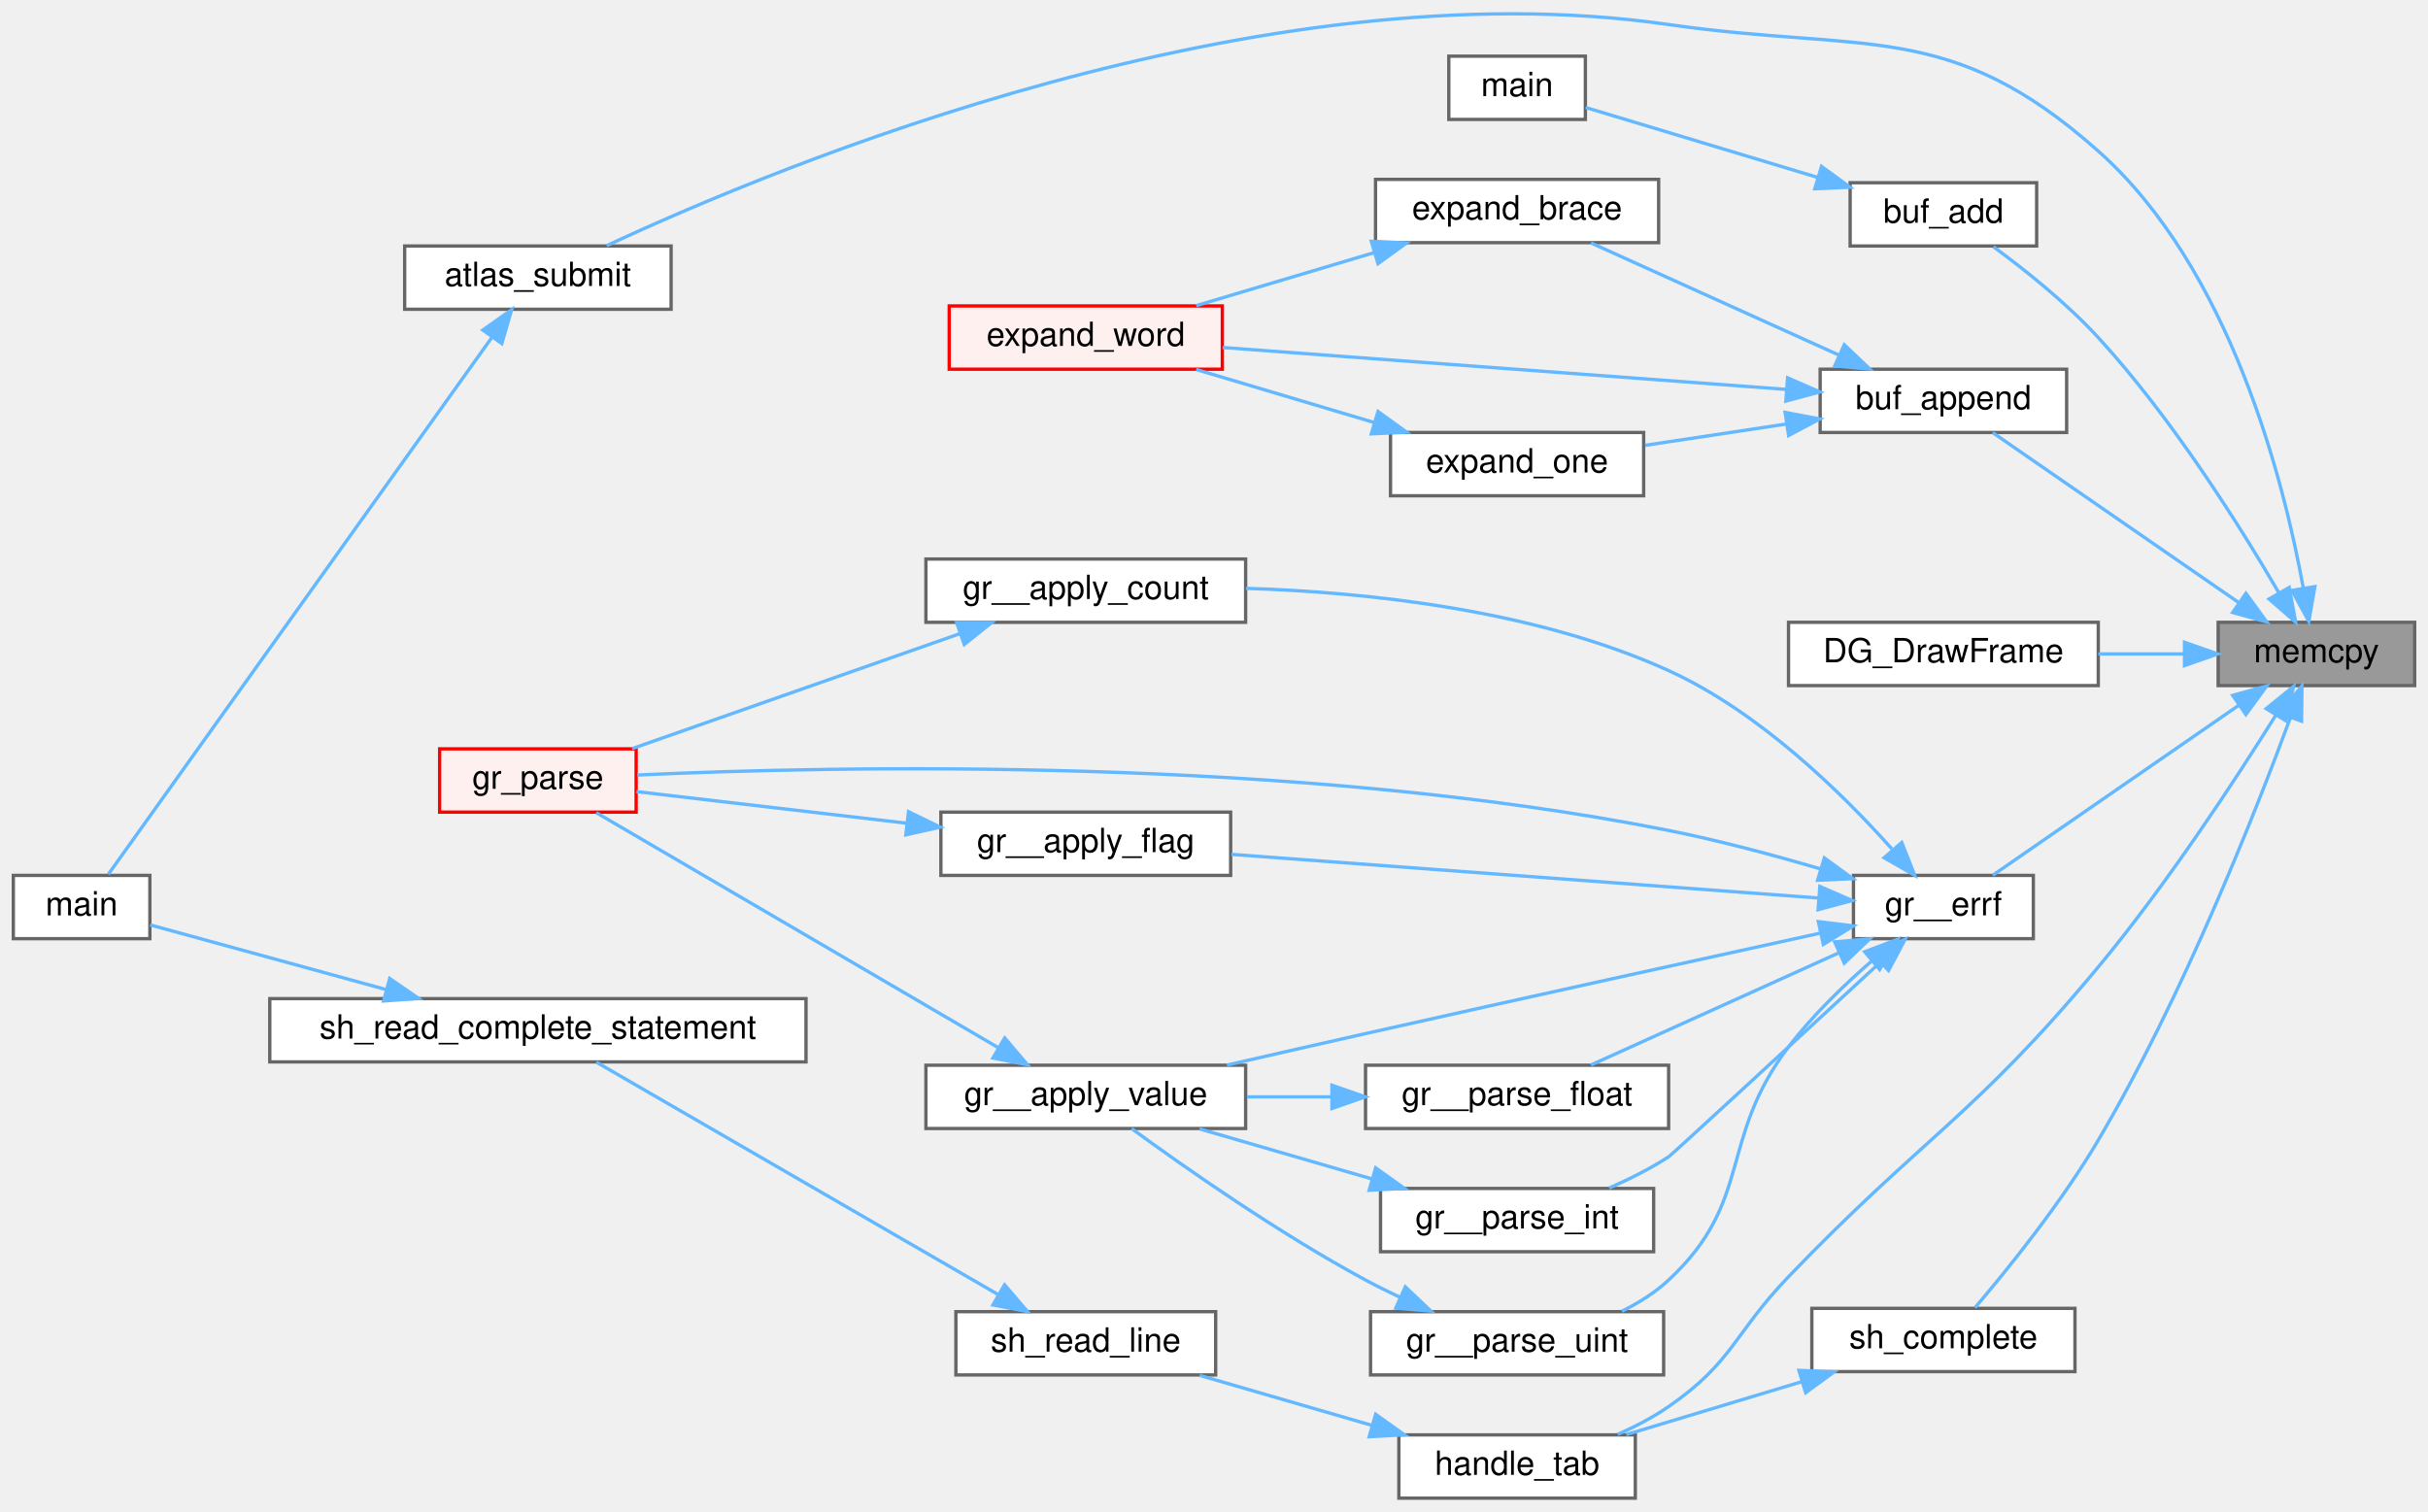
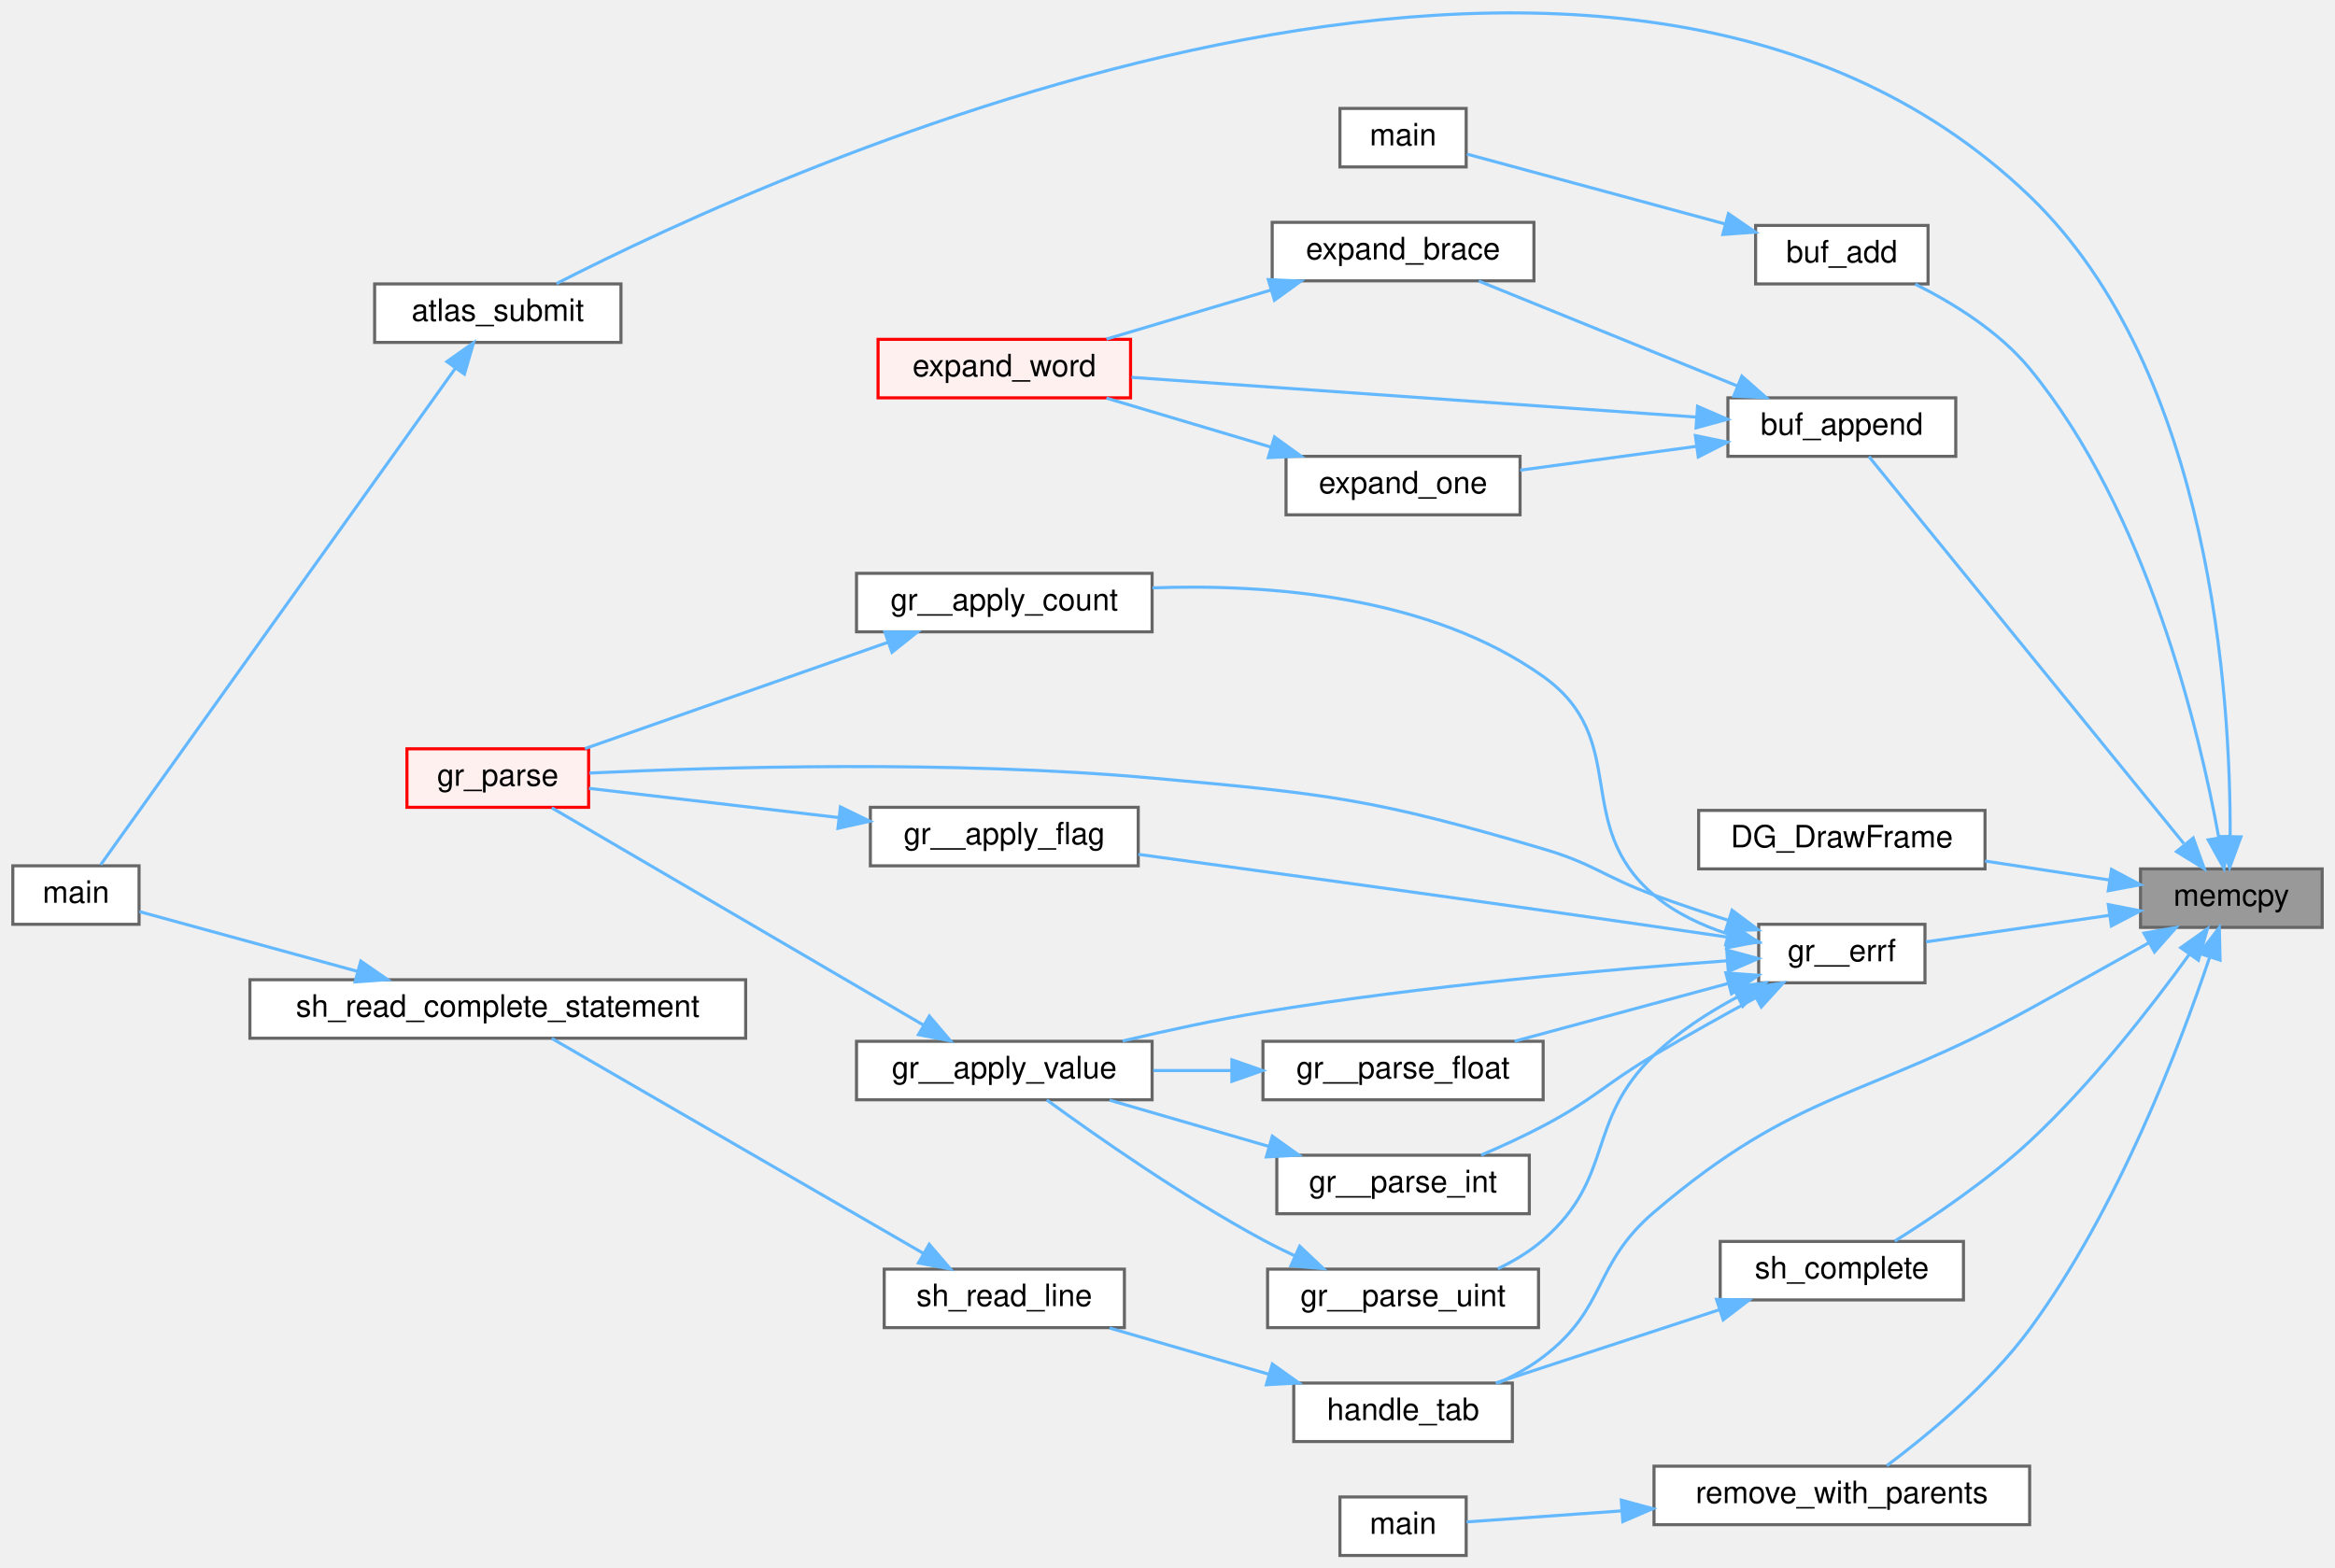
- <svg xmlns="http://www.w3.org/2000/svg" xmlns:xlink="http://www.w3.org/1999/xlink" width="729pt" height="454pt" viewBox="0.00 0.00 729.00 453.73">
-   <g id="graph0" class="graph" transform="scale(1 1) rotate(0) translate(4 449.73)">
+ <svg xmlns="http://www.w3.org/2000/svg" xmlns:xlink="http://www.w3.org/1999/xlink" width="758pt" height="509pt" viewBox="0.00 0.00 758.00 509.22">
+   <g id="graph0" class="graph" transform="scale(1 1) rotate(0) translate(4 505.22)">
    <g id="Node000001" class="node">
      <g id="a_Node000001">
        <a xlink:title=" ">
-           <polygon fill="#999999" stroke="#666666" points="721,-263 662,-263 662,-244 721,-244 721,-263" />
-           <text text-anchor="middle" x="691.5" y="-251" font-family="Helvetica,sans-Serif" font-size="10.00">memcpy</text>
+           <polygon fill="#999999" stroke="#666666" points="750,-223 691,-223 691,-204 750,-204 750,-223" />
+           <text text-anchor="middle" x="720.5" y="-211" font-family="Helvetica,sans-Serif" font-size="10.00">memcpy</text>
        </a>
      </g>
    </g>
    <g id="Node000002" class="node">
      <g id="a_Node000002">
        <a xlink:href="atlas__stub_8c.html#a34a39eb846920e477d6fc59cc68bdbfc" target="_top" xlink:title="Load the TTF at font_path, rasterize ASCII + box-drawing + a few Latin-1 glyphs, and submit the atlas...">
-           <polygon fill="white" stroke="#666666" points="197.5,-376 117.5,-376 117.5,-357 197.5,-357 197.5,-376" />
-           <text text-anchor="middle" x="157.5" y="-364" font-family="Helvetica,sans-Serif" font-size="10.00">atlas_submit</text>
+           <polygon fill="white" stroke="#666666" points="197.5,-413 117.5,-413 117.5,-394 197.5,-394 197.5,-413" />
+           <text text-anchor="middle" x="157.5" y="-401" font-family="Helvetica,sans-Serif" font-size="10.00">atlas_submit</text>
        </a>
      </g>
    </g>
    <g id="edge1_Node000001_Node000002" class="edge">
      <g id="a_edge1_Node000001_Node000002">
        <a xlink:title=" ">
-           <path fill="none" stroke="#63b8ff" d="M687.56,-273.26C681.73,-305.48 665.64,-369.26 626,-404.5 581.33,-444.21 556.16,-433.97 497,-442.5 374.2,-460.21 229.84,-400.21 178.14,-376.09" />
-           <polygon fill="#63b8ff" stroke="#63b8ff" points="691.04,-273.72 689.22,-263.28 684.13,-272.57 691.04,-273.72" />
+           <path fill="none" stroke="#63b8ff" d="M720.11,-233.52C720.3,-277.8 714.21,-384.6 655,-441.5 517.56,-573.59 248.54,-449.94 176.57,-413.11" />
+           <polygon fill="#63b8ff" stroke="#63b8ff" points="723.61,-233.4 719.95,-223.46 716.61,-233.51 723.61,-233.4" />
        </a>
      </g>
    </g>
    <g id="Node000004" class="node">
      <g id="a_Node000004">
        <a xlink:href="ls_8c.html#afa7f1f48b7333fc91fc8796d6a1fd7d7" target="_top" xlink:title=" ">
-           <polygon fill="white" stroke="#666666" points="607.5,-395 551.5,-395 551.5,-376 607.5,-376 607.5,-395" />
-           <text text-anchor="middle" x="579.5" y="-383" font-family="Helvetica,sans-Serif" font-size="10.00">buf_add</text>
+           <polygon fill="white" stroke="#666666" points="622,-432 566,-432 566,-413 622,-413 622,-432" />
+           <text text-anchor="middle" x="594" y="-420" font-family="Helvetica,sans-Serif" font-size="10.00">buf_add</text>
        </a>
      </g>
    </g>
    <g id="edge3_Node000001_Node000004" class="edge">
      <g id="a_edge3_Node000001_Node000004">
        <a xlink:title=" ">
-           <path fill="none" stroke="#63b8ff" d="M680.27,-271.79C668.6,-291.8 648.23,-324.26 626,-348.5 616.5,-358.85 604.02,-368.8 594.54,-375.76" />
-           <polygon fill="#63b8ff" stroke="#63b8ff" points="683.34,-273.47 685.27,-263.05 677.27,-269.99 683.34,-273.47" />
+           <path fill="none" stroke="#63b8ff" d="M716.4,-233.29C710.14,-267.63 693.23,-339.04 655,-385.5 645.12,-397.5 630.28,-406.7 617.83,-412.93" />
+           <polygon fill="#63b8ff" stroke="#63b8ff" points="719.89,-233.6 718.12,-223.16 712.99,-232.43 719.89,-233.6" />
        </a>
      </g>
    </g>
    <g id="Node000006" class="node">
      <g id="a_Node000006">
        <a xlink:href="expand_8c.html#ac4648bb165875a636b911892835620fc" target="_top" xlink:title=" ">
-           <polygon fill="white" stroke="#666666" points="616.5,-339 542.5,-339 542.5,-320 616.5,-320 616.5,-339" />
-           <text text-anchor="middle" x="579.5" y="-327" font-family="Helvetica,sans-Serif" font-size="10.00">buf_append</text>
+           <polygon fill="white" stroke="#666666" points="631,-376 557,-376 557,-357 631,-357 631,-376" />
+           <text text-anchor="middle" x="594" y="-364" font-family="Helvetica,sans-Serif" font-size="10.00">buf_append</text>
        </a>
      </g>
    </g>
    <g id="edge5_Node000001_Node000006" class="edge">
      <g id="a_edge5_Node000001_Node000006">
        <a xlink:title=" ">
-           <path fill="none" stroke="#63b8ff" d="M668.12,-268.96C646,-284.25 612.86,-307.14 594.32,-319.95" />
-           <polygon fill="#63b8ff" stroke="#63b8ff" points="670.33,-271.69 676.57,-263.13 666.35,-265.93 670.33,-271.69" />
+           <path fill="none" stroke="#63b8ff" d="M705.07,-231.23C678.63,-263.73 623.22,-331.82 602.79,-356.93" />
+           <polygon fill="#63b8ff" stroke="#63b8ff" points="708.12,-233.04 711.71,-223.07 702.69,-228.62 708.12,-233.04" />
        </a>
      </g>
    </g>
    <g id="Node000027" class="node">
      <g id="a_Node000027">
        <a xlink:href="dg__alcor_8c.html#ac961e3bac042ea56ba97935d8f3f2382" target="_top" xlink:title=" ">
-           <polygon fill="white" stroke="#666666" points="626,-263 533,-263 533,-244 626,-244 626,-263" />
-           <text text-anchor="middle" x="579.5" y="-251" font-family="Helvetica,sans-Serif" font-size="10.00">DG_DrawFrame</text>
+           <polygon fill="white" stroke="#666666" points="640.5,-242 547.5,-242 547.5,-223 640.5,-223 640.5,-242" />
+           <text text-anchor="middle" x="594" y="-230" font-family="Helvetica,sans-Serif" font-size="10.00">DG_DrawFrame</text>
        </a>
      </g>
    </g>
    <g id="edge11_Node000001_Node000027" class="edge">
      <g id="a_edge11_Node000001_Node000027">
        <a xlink:title=" ">
-           <path fill="none" stroke="#63b8ff" d="M651.72,-253.5C643.41,-253.5 634.55,-253.5 626.02,-253.5" />
-           <polygon fill="#63b8ff" stroke="#63b8ff" points="651.89,-257 661.89,-253.5 651.89,-250 651.89,-257" />
+           <path fill="none" stroke="#63b8ff" d="M681.05,-219.37C668.22,-221.33 653.81,-223.52 640.51,-225.55" />
+           <polygon fill="#63b8ff" stroke="#63b8ff" points="681.58,-222.83 690.94,-217.86 680.52,-215.91 681.58,-222.83" />
        </a>
      </g>
    </g>
    <g id="Node000028" class="node">
      <g id="a_Node000028">
        <a xlink:href="grendizer_8c.html#a567dd32fb181a8127afb574abb37fb6b" target="_top" xlink:title="Write a formatted diagnostic to buf or fallback stream. Truncates with &quot;...&quot; when buf is too small; f...">
-           <polygon fill="white" stroke="#666666" points="606.5,-187 552.5,-187 552.5,-168 606.5,-168 606.5,-187" />
-           <text text-anchor="middle" x="579.5" y="-175" font-family="Helvetica,sans-Serif" font-size="10.00">gr__errf</text>
+           <polygon fill="white" stroke="#666666" points="621,-205 567,-205 567,-186 621,-186 621,-205" />
+           <text text-anchor="middle" x="594" y="-193" font-family="Helvetica,sans-Serif" font-size="10.00">gr__errf</text>
        </a>
      </g>
    </g>
    <g id="edge12_Node000001_Node000028" class="edge">
      <g id="a_edge12_Node000001_Node000028">
        <a xlink:title=" ">
-           <path fill="none" stroke="#63b8ff" d="M668.12,-238.04C646,-222.75 612.86,-199.86 594.32,-187.05" />
-           <polygon fill="#63b8ff" stroke="#63b8ff" points="666.35,-241.07 676.57,-243.87 670.33,-235.31 666.35,-241.07" />
+           <path fill="none" stroke="#63b8ff" d="M680.9,-207.92C661.55,-205.12 638.61,-201.8 621.31,-199.3" />
+           <polygon fill="#63b8ff" stroke="#63b8ff" points="680.54,-211.4 690.94,-209.37 681.54,-204.48 680.54,-211.4" />
        </a>
      </g>
    </g>
    <g id="Node000036" class="node">
      <g id="a_Node000036">
        <a xlink:href="edit_8c.html#aef85398be164e56341e0058981c07026" target="_top" xlink:title="Handle a Tab keypress: complete or list candidates.">
-           <polygon fill="white" stroke="#666666" points="487,-19 416,-19 416,0 487,0 487,-19" />
-           <text text-anchor="middle" x="451.5" y="-7" font-family="Helvetica,sans-Serif" font-size="10.00">handle_tab</text>
+           <polygon fill="white" stroke="#666666" points="487,-56 416,-56 416,-37 487,-37 487,-56" />
+           <text text-anchor="middle" x="451.5" y="-44" font-family="Helvetica,sans-Serif" font-size="10.00">handle_tab</text>
        </a>
      </g>
    </g>
    <g id="edge26_Node000001_Node000036" class="edge">
      <g id="a_edge26_Node000001_Node000036">
        <a xlink:title=" ">
-           <path fill="none" stroke="#63b8ff" d="M679.37,-235.22C667.2,-215.74 646.65,-184.35 626,-159.5 588.64,-114.54 573.5,-108.65 533,-66.5 516.66,-49.49 516.4,-40.91 497,-27.5 492.34,-24.28 487.01,-21.5 481.71,-19.15" />
-           <polygon fill="#63b8ff" stroke="#63b8ff" points="676.41,-237.08 684.64,-243.74 682.36,-233.4 676.41,-237.08" />
+           <path fill="none" stroke="#63b8ff" d="M693.69,-198.99C681.91,-192.4 667.77,-184.52 655,-177.5 600.97,-147.81 579.89,-151.52 533,-111.5 512.99,-94.42 517.93,-80.44 497,-64.5 492.62,-61.17 487.55,-58.36 482.42,-56.02" />
+           <polygon fill="#63b8ff" stroke="#63b8ff" points="692.12,-202.13 702.56,-203.96 695.55,-196.02 692.12,-202.13" />
        </a>
      </g>
    </g>
    <g id="Node000039" class="node">
      <g id="a_Node000039">
-         <a xlink:href="complete_8c.html#a95e6a6a7a934dd84cddf2a15ac83b1c8" target="_top" xlink:title="Compute completions for prefix.">
-           <polygon fill="white" stroke="#666666" points="619,-57 540,-57 540,-38 619,-38 619,-57" />
-           <text text-anchor="middle" x="579.5" y="-45" font-family="Helvetica,sans-Serif" font-size="10.00">sh_complete</text>
+         <a xlink:href="rmdir_8c.html#a0bb729a5841d9b68c065e316c29f68a3" target="_top" xlink:title="Remove a directory and optionally its content and ancestor components.">
+           <polygon fill="white" stroke="#666666" points="655,-29 533,-29 533,-10 655,-10 655,-29" />
+           <text text-anchor="middle" x="594" y="-17" font-family="Helvetica,sans-Serif" font-size="10.00">remove_with_parents</text>
        </a>
      </g>
    </g>
    <g id="edge30_Node000001_Node000039" class="edge">
      <g id="a_edge30_Node000001_Node000039">
        <a xlink:title=" ">
-           <path fill="none" stroke="#63b8ff" d="M683.67,-234.32C673.13,-205.74 651.44,-150.69 626,-107.5 614.85,-88.58 598.74,-68.65 588.98,-57.19" />
-           <polygon fill="#63b8ff" stroke="#63b8ff" points="680.45,-235.7 687.15,-243.9 687.03,-233.31 680.45,-235.7" />
+           <path fill="none" stroke="#63b8ff" d="M713.39,-194.11C703.87,-165.8 683.58,-112.3 655,-73.5 641.79,-55.56 621.84,-39.07 608.62,-29.16" />
+           <polygon fill="#63b8ff" stroke="#63b8ff" points="710.17,-195.54 716.6,-203.96 716.83,-193.37 710.17,-195.54" />
+         </a>
+       </g>
+     </g>
+     <g id="Node000041" class="node">
+       <g id="a_Node000041">
+         <a xlink:href="complete_8c.html#a95e6a6a7a934dd84cddf2a15ac83b1c8" target="_top" xlink:title="Compute completions for prefix.">
+           <polygon fill="white" stroke="#666666" points="633.5,-102 554.5,-102 554.5,-83 633.5,-83 633.5,-102" />
+           <text text-anchor="middle" x="594" y="-90" font-family="Helvetica,sans-Serif" font-size="10.00">sh_complete</text>
+         </a>
+       </g>
+     </g>
+     <g id="edge32_Node000001_Node000041" class="edge">
+       <g id="a_edge32_Node000001_Node000041">
+         <a xlink:title=" ">
+           <path fill="none" stroke="#63b8ff" d="M706.75,-195.11C694.58,-178.28 675.14,-153.21 655,-134.5 641.4,-121.87 623.79,-109.98 611.18,-102.1" />
+           <polygon fill="#63b8ff" stroke="#63b8ff" points="704.08,-197.4 712.73,-203.53 709.79,-193.35 704.08,-197.4" />
        </a>
      </g>
    </g>
    <g id="Node000003" class="node">
      <g id="a_Node000003">
        <a xlink:href="user_2apps_2shell_2main_8c.html#a0ddf1224851353fc92bfbff6f499fa97" target="_top" xlink:title=" ">
-           <polygon fill="white" stroke="#666666" points="41,-187 0,-187 0,-168 41,-168 41,-187" />
-           <text text-anchor="middle" x="20.5" y="-175" font-family="Helvetica,sans-Serif" font-size="10.00">main</text>
+           <polygon fill="white" stroke="#666666" points="41,-224 0,-224 0,-205 41,-205 41,-224" />
+           <text text-anchor="middle" x="20.5" y="-212" font-family="Helvetica,sans-Serif" font-size="10.00">main</text>
        </a>
      </g>
    </g>
    <g id="edge2_Node000002_Node000003" class="edge">
      <g id="a_edge2_Node000002_Node000003">
        <a xlink:title=" ">
-           <path fill="none" stroke="#63b8ff" d="M143.67,-348.53C115.72,-309.4 50.12,-217.57 28.53,-187.34" />
-           <polygon fill="#63b8ff" stroke="#63b8ff" points="140.96,-350.76 149.62,-356.87 146.66,-346.7 140.96,-350.76" />
+           <path fill="none" stroke="#63b8ff" d="M143.67,-385.53C115.72,-346.4 50.12,-254.57 28.53,-224.34" />
+           <polygon fill="#63b8ff" stroke="#63b8ff" points="140.96,-387.76 149.62,-393.87 146.66,-383.7 140.96,-387.76" />
        </a>
      </g>
    </g>
    <g id="Node000005" class="node">
      <g id="a_Node000005">
        <a xlink:href="ls_8c.html#a0ddf1224851353fc92bfbff6f499fa97" target="_top" xlink:title=" ">
-           <polygon fill="white" stroke="#666666" points="472,-433 431,-433 431,-414 472,-414 472,-433" />
-           <text text-anchor="middle" x="451.5" y="-421" font-family="Helvetica,sans-Serif" font-size="10.00">main</text>
+           <polygon fill="white" stroke="#666666" points="472,-470 431,-470 431,-451 472,-451 472,-470" />
+           <text text-anchor="middle" x="451.5" y="-458" font-family="Helvetica,sans-Serif" font-size="10.00">main</text>
        </a>
      </g>
    </g>
    <g id="edge4_Node000004_Node000005" class="edge">
      <g id="a_edge4_Node000004_Node000005">
        <a xlink:title=" ">
-           <path fill="none" stroke="#63b8ff" d="M541.78,-396.58C519,-403.44 490.64,-412 472.08,-417.59" />
-           <polygon fill="#63b8ff" stroke="#63b8ff" points="542.91,-399.89 551.47,-393.65 540.89,-393.19 542.91,-399.89" />
+           <path fill="none" stroke="#63b8ff" d="M556.08,-432.48C529.24,-439.75 493.94,-449.29 472.26,-455.16" />
+           <polygon fill="#63b8ff" stroke="#63b8ff" points="557.17,-435.82 565.91,-429.83 555.34,-429.06 557.17,-435.82" />
        </a>
      </g>
    </g>
    <g id="Node000007" class="node">
      <g id="a_Node000007">
        <a xlink:href="expand_8c.html#ad793565e867c053513ab67fe5a576e6d" target="_top" xlink:title=" ">
-           <polygon fill="white" stroke="#666666" points="494,-396 409,-396 409,-377 494,-377 494,-396" />
-           <text text-anchor="middle" x="451.5" y="-384" font-family="Helvetica,sans-Serif" font-size="10.00">expand_brace</text>
+           <polygon fill="white" stroke="#666666" points="494,-433 409,-433 409,-414 494,-414 494,-433" />
+           <text text-anchor="middle" x="451.5" y="-421" font-family="Helvetica,sans-Serif" font-size="10.00">expand_brace</text>
        </a>
      </g>
    </g>
    <g id="edge6_Node000006_Node000007" class="edge">
      <g id="a_edge6_Node000006_Node000007">
        <a xlink:title=" ">
-           <path fill="none" stroke="#63b8ff" d="M548.09,-343.26C525.07,-353.67 494.03,-367.71 473.66,-376.93" />
-           <polygon fill="#63b8ff" stroke="#63b8ff" points="549.74,-346.35 557.41,-339.04 546.86,-339.97 549.74,-346.35" />
+           <path fill="none" stroke="#63b8ff" d="M560.12,-379.84C534.35,-390.3 499.12,-404.59 476.09,-413.93" />
+           <polygon fill="#63b8ff" stroke="#63b8ff" points="561.53,-383.04 569.48,-376.04 558.9,-376.56 561.53,-383.04" />
        </a>
      </g>
    </g>
    <g id="Node000008" class="node">
      <g id="a_Node000008">
        <a xlink:href="expand_8c.html#a4fda5f1bdaaefe8d10a7a1b8c9c486c9" target="_top" xlink:title="Expand $-syntax in src and return a new heap-allocated string. The caller takes ownership and must fr...">
-           <polygon fill="#fff0f0" stroke="red" points="363,-358 281,-358 281,-339 363,-339 363,-358" />
-           <text text-anchor="middle" x="322" y="-346" font-family="Helvetica,sans-Serif" font-size="10.00">expand_word</text>
+           <polygon fill="#fff0f0" stroke="red" points="363,-395 281,-395 281,-376 363,-376 363,-395" />
+           <text text-anchor="middle" x="322" y="-383" font-family="Helvetica,sans-Serif" font-size="10.00">expand_word</text>
        </a>
      </g>
    </g>
    <g id="edge10_Node000006_Node000008" class="edge">
      <g id="a_edge10_Node000006_Node000008">
        <a xlink:title=" ">
-           <path fill="none" stroke="#63b8ff" d="M532.26,-332.94C483.95,-336.53 408.96,-342.11 363.09,-345.52" />
-           <polygon fill="#63b8ff" stroke="#63b8ff" points="532.72,-336.41 542.43,-332.18 532.2,-329.43 532.72,-336.41" />
+           <path fill="none" stroke="#63b8ff" d="M546.66,-369.76C495.03,-373.39 412.37,-379.21 363.32,-382.66" />
+           <polygon fill="#63b8ff" stroke="#63b8ff" points="547.14,-373.24 556.87,-369.04 546.65,-366.25 547.14,-373.24" />
        </a>
      </g>
    </g>
    <g id="Node000022" class="node">
      <g id="a_Node000022">
        <a xlink:href="expand_8c.html#a8fad758a4b43ef0f6249301c7aa31727" target="_top" xlink:title=" ">
-           <polygon fill="white" stroke="#666666" points="489.5,-320 413.5,-320 413.5,-301 489.5,-301 489.5,-320" />
-           <text text-anchor="middle" x="451.5" y="-308" font-family="Helvetica,sans-Serif" font-size="10.00">expand_one</text>
+           <polygon fill="white" stroke="#666666" points="489.5,-357 413.5,-357 413.5,-338 489.5,-338 489.5,-357" />
+           <text text-anchor="middle" x="451.5" y="-345" font-family="Helvetica,sans-Serif" font-size="10.00">expand_one</text>
        </a>
      </g>
    </g>
    <g id="edge8_Node000006_Node000022" class="edge">
      <g id="a_edge8_Node000006_Node000022">
        <a xlink:title=" ">
-           <path fill="none" stroke="#63b8ff" d="M532.46,-322.56C518.47,-320.45 503.28,-318.16 489.93,-316.14" />
-           <polygon fill="#63b8ff" stroke="#63b8ff" points="531.98,-326.03 542.39,-324.06 533.03,-319.1 531.98,-326.03" />
+           <path fill="none" stroke="#63b8ff" d="M546.8,-360.25C528.22,-357.74 507.08,-354.88 489.54,-352.51" />
+           <polygon fill="#63b8ff" stroke="#63b8ff" points="546.44,-363.74 556.82,-361.61 547.38,-356.8 546.44,-363.74" />
        </a>
      </g>
    </g>
    <g id="edge7_Node000007_Node000008" class="edge">
      <g id="a_edge7_Node000007_Node000008">
        <a xlink:title=" ">
-           <path fill="none" stroke="#63b8ff" d="M408.44,-373.96C391.1,-368.8 371.32,-362.9 355.16,-358.09" />
-           <polygon fill="#63b8ff" stroke="#63b8ff" points="407.74,-377.41 418.33,-376.91 409.74,-370.7 407.74,-377.41" />
+           <path fill="none" stroke="#63b8ff" d="M408.44,-410.96C391.1,-405.8 371.32,-399.9 355.16,-395.09" />
+           <polygon fill="#63b8ff" stroke="#63b8ff" points="407.74,-414.41 418.33,-413.91 409.74,-407.7 407.74,-414.41" />
        </a>
      </g>
    </g>
    <g id="edge9_Node000022_Node000008" class="edge">
      <g id="a_edge9_Node000022_Node000008">
        <a xlink:title=" ">
-           <path fill="none" stroke="#63b8ff" d="M408.44,-323.04C391.1,-328.2 371.32,-334.1 355.16,-338.91" />
-           <polygon fill="#63b8ff" stroke="#63b8ff" points="409.74,-326.3 418.33,-320.09 407.74,-319.59 409.74,-326.3" />
+           <path fill="none" stroke="#63b8ff" d="M408.44,-360.04C391.1,-365.2 371.32,-371.1 355.16,-375.91" />
+           <polygon fill="#63b8ff" stroke="#63b8ff" points="409.74,-363.3 418.33,-357.09 407.74,-356.59 409.74,-363.3" />
        </a>
      </g>
    </g>
    <g id="Node000029" class="node">
      <g id="a_Node000029">
        <a xlink:href="grendizer_8c.html#aa797faea2bca5a766903925a39cb8257" target="_top" xlink:title="Increment the accumulating counter storage.">
-           <polygon fill="white" stroke="#666666" points="370,-282 274,-282 274,-263 370,-263 370,-282" />
-           <text text-anchor="middle" x="322" y="-270" font-family="Helvetica,sans-Serif" font-size="10.00">gr__apply_count</text>
+           <polygon fill="white" stroke="#666666" points="370,-319 274,-319 274,-300 370,-300 370,-319" />
+           <text text-anchor="middle" x="322" y="-307" font-family="Helvetica,sans-Serif" font-size="10.00">gr__apply_count</text>
        </a>
      </g>
    </g>
    <g id="edge13_Node000028_Node000029" class="edge">
      <g id="a_edge13_Node000028_Node000029">
        <a xlink:title=" ">
-           <path fill="none" stroke="#63b8ff" d="M564.03,-194.96C549.1,-211.68 524.2,-236.13 497,-248.5 456.75,-266.81 406.27,-272.07 370.07,-273.2" />
-           <polygon fill="#63b8ff" stroke="#63b8ff" points="567,-196.88 570.89,-187.03 561.7,-192.3 567,-196.88" />
+           <path fill="none" stroke="#63b8ff" d="M556.97,-201.87C548.43,-204.67 539.82,-208.7 533,-214.5 506.03,-237.4 525.81,-264.96 497,-285.5 460.25,-311.7 407.84,-315.63 370.15,-314.28" />
+           <polygon fill="#63b8ff" stroke="#63b8ff" points="558.17,-205.17 566.86,-199.11 556.29,-198.42 558.17,-205.17" />
        </a>
      </g>
    </g>
    <g id="Node000030" class="node">
      <g id="a_Node000030">
        <a xlink:href="grendizer_8c.html#a856ce27279fc9ff59cc800cb6b638444" target="_top" xlink:title="Parse command-line arguments according to spec.">
-           <polygon fill="#fff0f0" stroke="red" points="187,-225 128,-225 128,-206 187,-206 187,-225" />
-           <text text-anchor="middle" x="157.5" y="-213" font-family="Helvetica,sans-Serif" font-size="10.00">gr_parse</text>
+           <polygon fill="#fff0f0" stroke="red" points="187,-262 128,-262 128,-243 187,-243 187,-262" />
+           <text text-anchor="middle" x="157.5" y="-250" font-family="Helvetica,sans-Serif" font-size="10.00">gr_parse</text>
        </a>
      </g>
    </g>
    <g id="edge25_Node000028_Node000030" class="edge">
      <g id="a_edge25_Node000028_Node000030">
        <a xlink:title=" ">
-           <path fill="none" stroke="#63b8ff" d="M542.53,-188.97C528.45,-193.11 512.08,-197.5 497,-200.5 384.21,-222.93 246.28,-219.85 187.38,-217.14" />
-           <polygon fill="#63b8ff" stroke="#63b8ff" points="543.76,-192.25 552.33,-186.02 541.74,-185.55 543.76,-192.25" />
+           <path fill="none" stroke="#63b8ff" d="M557.05,-206.32C549.08,-208.87 540.72,-211.68 533,-214.5 516.72,-220.46 513.62,-224.59 497,-229.5 441.98,-245.74 427.13,-247.37 370,-252.5 304.9,-258.35 228.08,-256.06 187.31,-254.13" />
+           <polygon fill="#63b8ff" stroke="#63b8ff" points="558.35,-209.58 566.84,-203.23 556.25,-202.9 558.35,-209.58" />
        </a>
      </g>
    </g>
    <g id="Node000031" class="node">
      <g id="a_Node000031">
        <a xlink:href="grendizer_8c.html#ad77dd2a004746af8d162015d09c07540" target="_top" xlink:title="Set the boolean flag storage to 1.">
-           <polygon fill="white" stroke="#666666" points="365.5,-206 278.5,-206 278.5,-187 365.5,-187 365.5,-206" />
-           <text text-anchor="middle" x="322" y="-194" font-family="Helvetica,sans-Serif" font-size="10.00">gr__apply_flag</text>
+           <polygon fill="white" stroke="#666666" points="365.5,-243 278.5,-243 278.5,-224 365.5,-224 365.5,-243" />
+           <text text-anchor="middle" x="322" y="-231" font-family="Helvetica,sans-Serif" font-size="10.00">gr__apply_flag</text>
        </a>
      </g>
    </g>
    <g id="edge15_Node000028_Node000031" class="edge">
      <g id="a_edge15_Node000028_Node000031">
        <a xlink:title=" ">
-           <path fill="none" stroke="#63b8ff" d="M541.88,-180.22C495.31,-183.69 415.04,-189.66 365.72,-193.32" />
-           <polygon fill="#63b8ff" stroke="#63b8ff" points="542.41,-183.69 552.12,-179.46 541.89,-176.71 542.41,-183.69" />
+           <path fill="none" stroke="#63b8ff" d="M556.86,-200.84C538.87,-203.48 516.79,-206.69 497,-209.5 452.16,-215.86 400.8,-222.92 365.56,-227.72" />
+           <polygon fill="#63b8ff" stroke="#63b8ff" points="557.55,-204.27 566.93,-199.36 556.53,-197.35 557.55,-204.27" />
        </a>
      </g>
    </g>
    <g id="Node000032" class="node">
      <g id="a_Node000032">
        <a xlink:href="grendizer_8c.html#a7cd7ff450550ead6f6dea5d440874db8" target="_top" xlink:title="Dispatch value parsing to the correct typed handler for o.">
-           <polygon fill="white" stroke="#666666" points="370,-130 274,-130 274,-111 370,-111 370,-130" />
-           <text text-anchor="middle" x="322" y="-118" font-family="Helvetica,sans-Serif" font-size="10.00">gr__apply_value</text>
+           <polygon fill="white" stroke="#666666" points="370,-167 274,-167 274,-148 370,-148 370,-167" />
+           <text text-anchor="middle" x="322" y="-155" font-family="Helvetica,sans-Serif" font-size="10.00">gr__apply_value</text>
        </a>
      </g>
    </g>
    <g id="edge17_Node000028_Node000032" class="edge">
      <g id="a_edge17_Node000028_Node000032">
        <a xlink:title=" ">
-           <path fill="none" stroke="#63b8ff" d="M542.29,-169.61C507.37,-161.99 453.05,-150.07 406,-139.5 392.44,-136.45 377.65,-133.08 364.36,-130.04" />
-           <polygon fill="#63b8ff" stroke="#63b8ff" points="541.96,-173.12 552.48,-171.84 543.45,-166.28 541.96,-173.12" />
+           <path fill="none" stroke="#63b8ff" d="M556.83,-193.16C519.03,-190.4 458.09,-185.08 406,-176.5 390.98,-174.03 374.61,-170.47 360.4,-167.1" />
+           <polygon fill="#63b8ff" stroke="#63b8ff" points="556.63,-196.65 566.85,-193.87 557.12,-189.67 556.63,-196.65" />
        </a>
      </g>
    </g>
    <g id="Node000033" class="node">
      <g id="a_Node000033">
        <a xlink:href="grendizer_8c.html#a0eae8d348350684f2fa1b77435cd0c0e" target="_top" xlink:title="Parse a floating-point value from text into out. Hand-rolled to avoid a strtod dependency in freestan...">
-           <polygon fill="white" stroke="#666666" points="497,-130 406,-130 406,-111 497,-111 497,-130" />
-           <text text-anchor="middle" x="451.5" y="-118" font-family="Helvetica,sans-Serif" font-size="10.00">gr__parse_float</text>
+           <polygon fill="white" stroke="#666666" points="497,-167 406,-167 406,-148 497,-148 497,-167" />
+           <text text-anchor="middle" x="451.5" y="-155" font-family="Helvetica,sans-Serif" font-size="10.00">gr__parse_float</text>
        </a>
      </g>
    </g>
    <g id="edge19_Node000028_Node000033" class="edge">
      <g id="a_edge19_Node000028_Node000033">
        <a xlink:title=" ">
-           <path fill="none" stroke="#63b8ff" d="M548.09,-163.74C525.07,-153.33 494.03,-139.29 473.66,-130.07" />
-           <polygon fill="#63b8ff" stroke="#63b8ff" points="546.86,-167.03 557.41,-167.96 549.74,-160.65 546.86,-167.03" />
+           <path fill="none" stroke="#63b8ff" d="M557.24,-185.83C535.92,-180.06 508.96,-172.77 487.73,-167.03" />
+           <polygon fill="#63b8ff" stroke="#63b8ff" points="556.34,-189.21 566.9,-188.44 558.16,-182.45 556.34,-189.21" />
        </a>
      </g>
    </g>
    <g id="Node000034" class="node">
      <g id="a_Node000034">
        <a xlink:href="grendizer_8c.html#a91c2a6ae03cea75ee7262316b3c395f2" target="_top" xlink:title="Parse a signed decimal integer from text into out.">
-           <polygon fill="white" stroke="#666666" points="492.5,-93 410.5,-93 410.5,-74 492.5,-74 492.5,-93" />
-           <text text-anchor="middle" x="451.5" y="-81" font-family="Helvetica,sans-Serif" font-size="10.00">gr__parse_int</text>
+           <polygon fill="white" stroke="#666666" points="492.5,-130 410.5,-130 410.5,-111 492.5,-111 492.5,-130" />
+           <text text-anchor="middle" x="451.5" y="-118" font-family="Helvetica,sans-Serif" font-size="10.00">gr__parse_int</text>
        </a>
      </g>
    </g>
    <g id="edge21_Node000028_Node000034" class="edge">
      <g id="a_edge21_Node000028_Node000034">
        <a xlink:title=" ">
-           <path fill="none" stroke="#63b8ff" d="M560.62,-160.98C536.9,-139.07 497.9,-103.08 497,-102.5 491.5,-98.94 485.22,-95.79 479.14,-93.13" />
-           <polygon fill="#63b8ff" stroke="#63b8ff" points="558.28,-163.58 568,-167.79 563.03,-158.44 558.28,-163.58" />
+           <path fill="none" stroke="#63b8ff" d="M565.94,-181.11C555.56,-175.46 543.64,-168.82 533,-162.5 516.67,-152.81 513.79,-148.37 497,-139.5 490.61,-136.13 483.49,-132.87 476.86,-130.04" />
+           <polygon fill="#63b8ff" stroke="#63b8ff" points="564.51,-184.31 574.97,-185.98 567.84,-178.15 564.51,-184.31" />
        </a>
      </g>
    </g>
    <g id="Node000035" class="node">
      <g id="a_Node000035">
        <a xlink:href="grendizer_8c.html#a8e70c9e2b4b39959c3a210f3aae769ce" target="_top" xlink:title="Parse an unsigned decimal integer from text into out.">
-           <polygon fill="white" stroke="#666666" points="495.5,-56 407.5,-56 407.5,-37 495.5,-37 495.5,-56" />
-           <text text-anchor="middle" x="451.5" y="-44" font-family="Helvetica,sans-Serif" font-size="10.00">gr__parse_uint</text>
+           <polygon fill="white" stroke="#666666" points="495.5,-93 407.5,-93 407.5,-74 495.5,-74 495.5,-93" />
+           <text text-anchor="middle" x="451.5" y="-81" font-family="Helvetica,sans-Serif" font-size="10.00">gr__parse_uint</text>
        </a>
      </g>
    </g>
    <g id="edge23_Node000028_Node000035" class="edge">
      <g id="a_edge23_Node000028_Node000035">
        <a xlink:title=" ">
-           <path fill="none" stroke="#63b8ff" d="M557.85,-161.18C549.48,-153.91 540.13,-144.87 533,-135.5 511.82,-107.65 522.61,-89.34 497,-65.5 492.94,-61.72 488.02,-58.63 482.95,-56.12" />
-           <polygon fill="#63b8ff" stroke="#63b8ff" points="555.87,-164.08 565.78,-167.82 560.36,-158.72 555.87,-164.08" />
+           <path fill="none" stroke="#63b8ff" d="M559.99,-181.36C550.57,-176.31 540.77,-169.98 533,-162.5 510.6,-140.93 520.44,-122.93 497,-102.5 492.69,-98.75 487.54,-95.65 482.28,-93.12" />
+           <polygon fill="#63b8ff" stroke="#63b8ff" points="558.68,-184.61 569.19,-185.97 561.82,-178.36 558.68,-184.61" />
        </a>
      </g>
    </g>
    <g id="edge14_Node000029_Node000030" class="edge">
      <g id="a_edge14_Node000029_Node000030">
        <a xlink:title=" ">
-           <path fill="none" stroke="#63b8ff" d="M284.14,-259.57C254.24,-249.08 212.77,-234.54 185.79,-225.07" />
-           <polygon fill="#63b8ff" stroke="#63b8ff" points="283.21,-262.95 293.8,-262.96 285.52,-256.35 283.21,-262.95" />
+           <path fill="none" stroke="#63b8ff" d="M284.14,-296.57C254.24,-286.08 212.77,-271.54 185.79,-262.07" />
+           <polygon fill="#63b8ff" stroke="#63b8ff" points="283.21,-299.95 293.8,-299.96 285.52,-293.35 283.21,-299.95" />
        </a>
      </g>
    </g>
    <g id="edge16_Node000031_Node000030" class="edge">
      <g id="a_edge16_Node000031_Node000030">
        <a xlink:title=" ">
-           <path fill="none" stroke="#63b8ff" d="M268.23,-202.67C241.26,-205.82 209.5,-209.54 187.1,-212.16" />
-           <polygon fill="#63b8ff" stroke="#63b8ff" points="268.78,-206.13 278.31,-201.49 267.97,-199.18 268.78,-206.13" />
+           <path fill="none" stroke="#63b8ff" d="M268.23,-239.67C241.26,-242.82 209.5,-246.54 187.1,-249.16" />
+           <polygon fill="#63b8ff" stroke="#63b8ff" points="268.78,-243.13 278.31,-238.49 267.97,-236.18 268.78,-243.13" />
        </a>
      </g>
    </g>
    <g id="edge18_Node000032_Node000030" class="edge">
      <g id="a_edge18_Node000032_Node000030">
        <a xlink:title=" ">
-           <path fill="none" stroke="#63b8ff" d="M295.74,-135.27C262.1,-154.93 203.52,-189.18 175.02,-205.84" />
-           <polygon fill="#63b8ff" stroke="#63b8ff" points="297.66,-138.2 304.52,-130.13 294.12,-132.16 297.66,-138.2" />
+           <path fill="none" stroke="#63b8ff" d="M295.74,-172.27C262.1,-191.93 203.52,-226.18 175.02,-242.84" />
+           <polygon fill="#63b8ff" stroke="#63b8ff" points="297.66,-175.2 304.52,-167.13 294.12,-169.16 297.66,-175.2" />
        </a>
      </g>
    </g>
    <g id="edge20_Node000033_Node000032" class="edge">
      <g id="a_edge20_Node000033_Node000032">
        <a xlink:title=" ">
-           <path fill="none" stroke="#63b8ff" d="M395.75,-120.5C387.31,-120.5 378.65,-120.5 370.39,-120.5" />
-           <polygon fill="#63b8ff" stroke="#63b8ff" points="395.91,-124 405.91,-120.5 395.91,-117 395.91,-124" />
+           <path fill="none" stroke="#63b8ff" d="M395.75,-157.5C387.31,-157.5 378.65,-157.5 370.39,-157.5" />
+           <polygon fill="#63b8ff" stroke="#63b8ff" points="395.91,-161 405.91,-157.5 395.91,-154 395.91,-161" />
        </a>
      </g>
    </g>
    <g id="edge22_Node000034_Node000032" class="edge">
      <g id="a_edge22_Node000034_Node000032">
        <a xlink:title=" ">
-           <path fill="none" stroke="#63b8ff" d="M408.02,-95.83C391.14,-100.73 372,-106.28 356.17,-110.88" />
-           <polygon fill="#63b8ff" stroke="#63b8ff" points="409.04,-99.18 417.67,-93.03 407.09,-92.45 409.04,-99.18" />
+           <path fill="none" stroke="#63b8ff" d="M408.02,-132.83C391.14,-137.73 372,-143.28 356.17,-147.88" />
+           <polygon fill="#63b8ff" stroke="#63b8ff" points="409.04,-136.18 417.67,-130.03 407.09,-129.45 409.04,-136.18" />
        </a>
      </g>
    </g>
    <g id="edge24_Node000035_Node000032" class="edge">
      <g id="a_edge24_Node000035_Node000032">
        <a xlink:title=" ">
-           <path fill="none" stroke="#63b8ff" d="M416.33,-60.33C412.8,-61.99 409.3,-63.72 406,-65.5 379.98,-79.53 351.69,-99.35 335.77,-110.97" />
-           <polygon fill="#63b8ff" stroke="#63b8ff" points="417.94,-63.45 425.64,-56.17 415.08,-57.06 417.94,-63.45" />
+           <path fill="none" stroke="#63b8ff" d="M416.33,-97.33C412.8,-98.99 409.3,-100.72 406,-102.5 379.98,-116.53 351.69,-136.35 335.77,-147.97" />
+           <polygon fill="#63b8ff" stroke="#63b8ff" points="417.94,-100.45 425.64,-93.17 415.08,-94.06 417.94,-100.45" />
        </a>
      </g>
    </g>
    <g id="Node000037" class="node">
      <g id="a_Node000037">
        <a xlink:href="edit_8c.html#afeaf7d18f14c15bf8b69712bc666e9f8" target="_top" xlink:title="Read one logical input line, with history navigation, tab completion, and UTF-8-aware cursor movement...">
-           <polygon fill="white" stroke="#666666" points="361,-56 283,-56 283,-37 361,-37 361,-56" />
-           <text text-anchor="middle" x="322" y="-44" font-family="Helvetica,sans-Serif" font-size="10.00">sh_read_line</text>
+           <polygon fill="white" stroke="#666666" points="361,-93 283,-93 283,-74 361,-74 361,-93" />
+           <text text-anchor="middle" x="322" y="-81" font-family="Helvetica,sans-Serif" font-size="10.00">sh_read_line</text>
        </a>
      </g>
    </g>
    <g id="edge27_Node000036_Node000037" class="edge">
      <g id="a_edge27_Node000036_Node000037">
        <a xlink:title=" ">
-           <path fill="none" stroke="#63b8ff" d="M408.02,-21.83C391.14,-26.73 372,-32.28 356.17,-36.88" />
-           <polygon fill="#63b8ff" stroke="#63b8ff" points="409.04,-25.18 417.67,-19.03 407.09,-18.45 409.04,-25.18" />
+           <path fill="none" stroke="#63b8ff" d="M408.02,-58.83C391.14,-63.73 372,-69.28 356.17,-73.88" />
+           <polygon fill="#63b8ff" stroke="#63b8ff" points="409.04,-62.18 417.67,-56.03 407.09,-55.45 409.04,-62.18" />
        </a>
      </g>
    </g>
    <g id="Node000038" class="node">
      <g id="a_Node000038">
        <a xlink:href="apps_2shell_2platform_2parse_8c.html#a0107f87d69a64a4bf1e2b32eb36a24ca" target="_top" xlink:title="Read input lines into buf until they form a complete statement.">
-           <polygon fill="white" stroke="#666666" points="238,-150 77,-150 77,-131 238,-131 238,-150" />
-           <text text-anchor="middle" x="157.5" y="-138" font-family="Helvetica,sans-Serif" font-size="10.00">sh_read_complete_statement</text>
+           <polygon fill="white" stroke="#666666" points="238,-187 77,-187 77,-168 238,-168 238,-187" />
+           <text text-anchor="middle" x="157.5" y="-175" font-family="Helvetica,sans-Serif" font-size="10.00">sh_read_complete_statement</text>
        </a>
      </g>
    </g>
    <g id="edge28_Node000037_Node000038" class="edge">
      <g id="a_edge28_Node000037_Node000038">
        <a xlink:title=" ">
-           <path fill="none" stroke="#63b8ff" d="M295.74,-61.11C262.1,-80.57 203.52,-114.46 175.02,-130.94" />
-           <polygon fill="#63b8ff" stroke="#63b8ff" points="297.62,-64.07 304.52,-56.03 294.12,-58.01 297.62,-64.07" />
+           <path fill="none" stroke="#63b8ff" d="M295.74,-98.11C262.1,-117.57 203.52,-151.46 175.02,-167.94" />
+           <polygon fill="#63b8ff" stroke="#63b8ff" points="297.62,-101.07 304.52,-93.03 294.12,-95.01 297.62,-101.07" />
        </a>
      </g>
    </g>
    <g id="edge29_Node000038_Node000003" class="edge">
      <g id="a_edge29_Node000038_Node000003">
        <a xlink:title=" ">
-           <path fill="none" stroke="#63b8ff" d="M111.78,-152.76C87.83,-159.32 59.55,-167.07 41.1,-172.13" />
-           <polygon fill="#63b8ff" stroke="#63b8ff" points="113.01,-156.05 121.73,-150.03 111.16,-149.3 113.01,-156.05" />
-         </a>
-       </g>
-     </g>
-     <g id="edge31_Node000039_Node000036" class="edge">
-       <g id="a_edge31_Node000039_Node000036">
-         <a xlink:title=" ">
-           <path fill="none" stroke="#63b8ff" d="M536.94,-34.96C519.79,-29.8 500.25,-23.9 484.28,-19.09" />
-           <polygon fill="#63b8ff" stroke="#63b8ff" points="536.12,-38.37 546.7,-37.91 538.14,-31.67 536.12,-38.37" />
+           <path fill="none" stroke="#63b8ff" d="M111.78,-189.76C87.83,-196.32 59.55,-204.07 41.1,-209.13" />
+           <polygon fill="#63b8ff" stroke="#63b8ff" points="113.01,-193.05 121.73,-187.03 111.16,-186.3 113.01,-193.05" />
+         </a>
+       </g>
+     </g>
+     <g id="Node000040" class="node">
+       <g id="a_Node000040">
+         <a xlink:href="rmdir_8c.html#a0ddf1224851353fc92bfbff6f499fa97" target="_top" xlink:title="Entry point for the rmdir utility.">
+           <polygon fill="white" stroke="#666666" points="472,-19 431,-19 431,0 472,0 472,-19" />
+           <text text-anchor="middle" x="451.5" y="-7" font-family="Helvetica,sans-Serif" font-size="10.00">main</text>
+         </a>
+       </g>
+     </g>
+     <g id="edge31_Node000039_Node000040" class="edge">
+       <g id="a_edge31_Node000039_Node000040">
+         <a xlink:title=" ">
+           <path fill="none" stroke="#63b8ff" d="M522.62,-14.49C504.04,-13.17 485.48,-11.85 472.13,-10.9" />
+           <polygon fill="#63b8ff" stroke="#63b8ff" points="522.38,-17.98 532.6,-15.2 522.87,-11 522.38,-17.98" />
+         </a>
+       </g>
+     </g>
+     <g id="edge33_Node000041_Node000036" class="edge">
+       <g id="a_edge33_Node000041_Node000036">
+         <a xlink:title=" ">
+           <path fill="none" stroke="#63b8ff" d="M554.11,-79.77C531.15,-72.25 502.57,-62.89 481.57,-56.02" />
+           <polygon fill="#63b8ff" stroke="#63b8ff" points="553.3,-83.18 563.89,-82.97 555.47,-76.53 553.3,-83.18" />
        </a>
      </g>
    </g>
  </g>
</svg>
